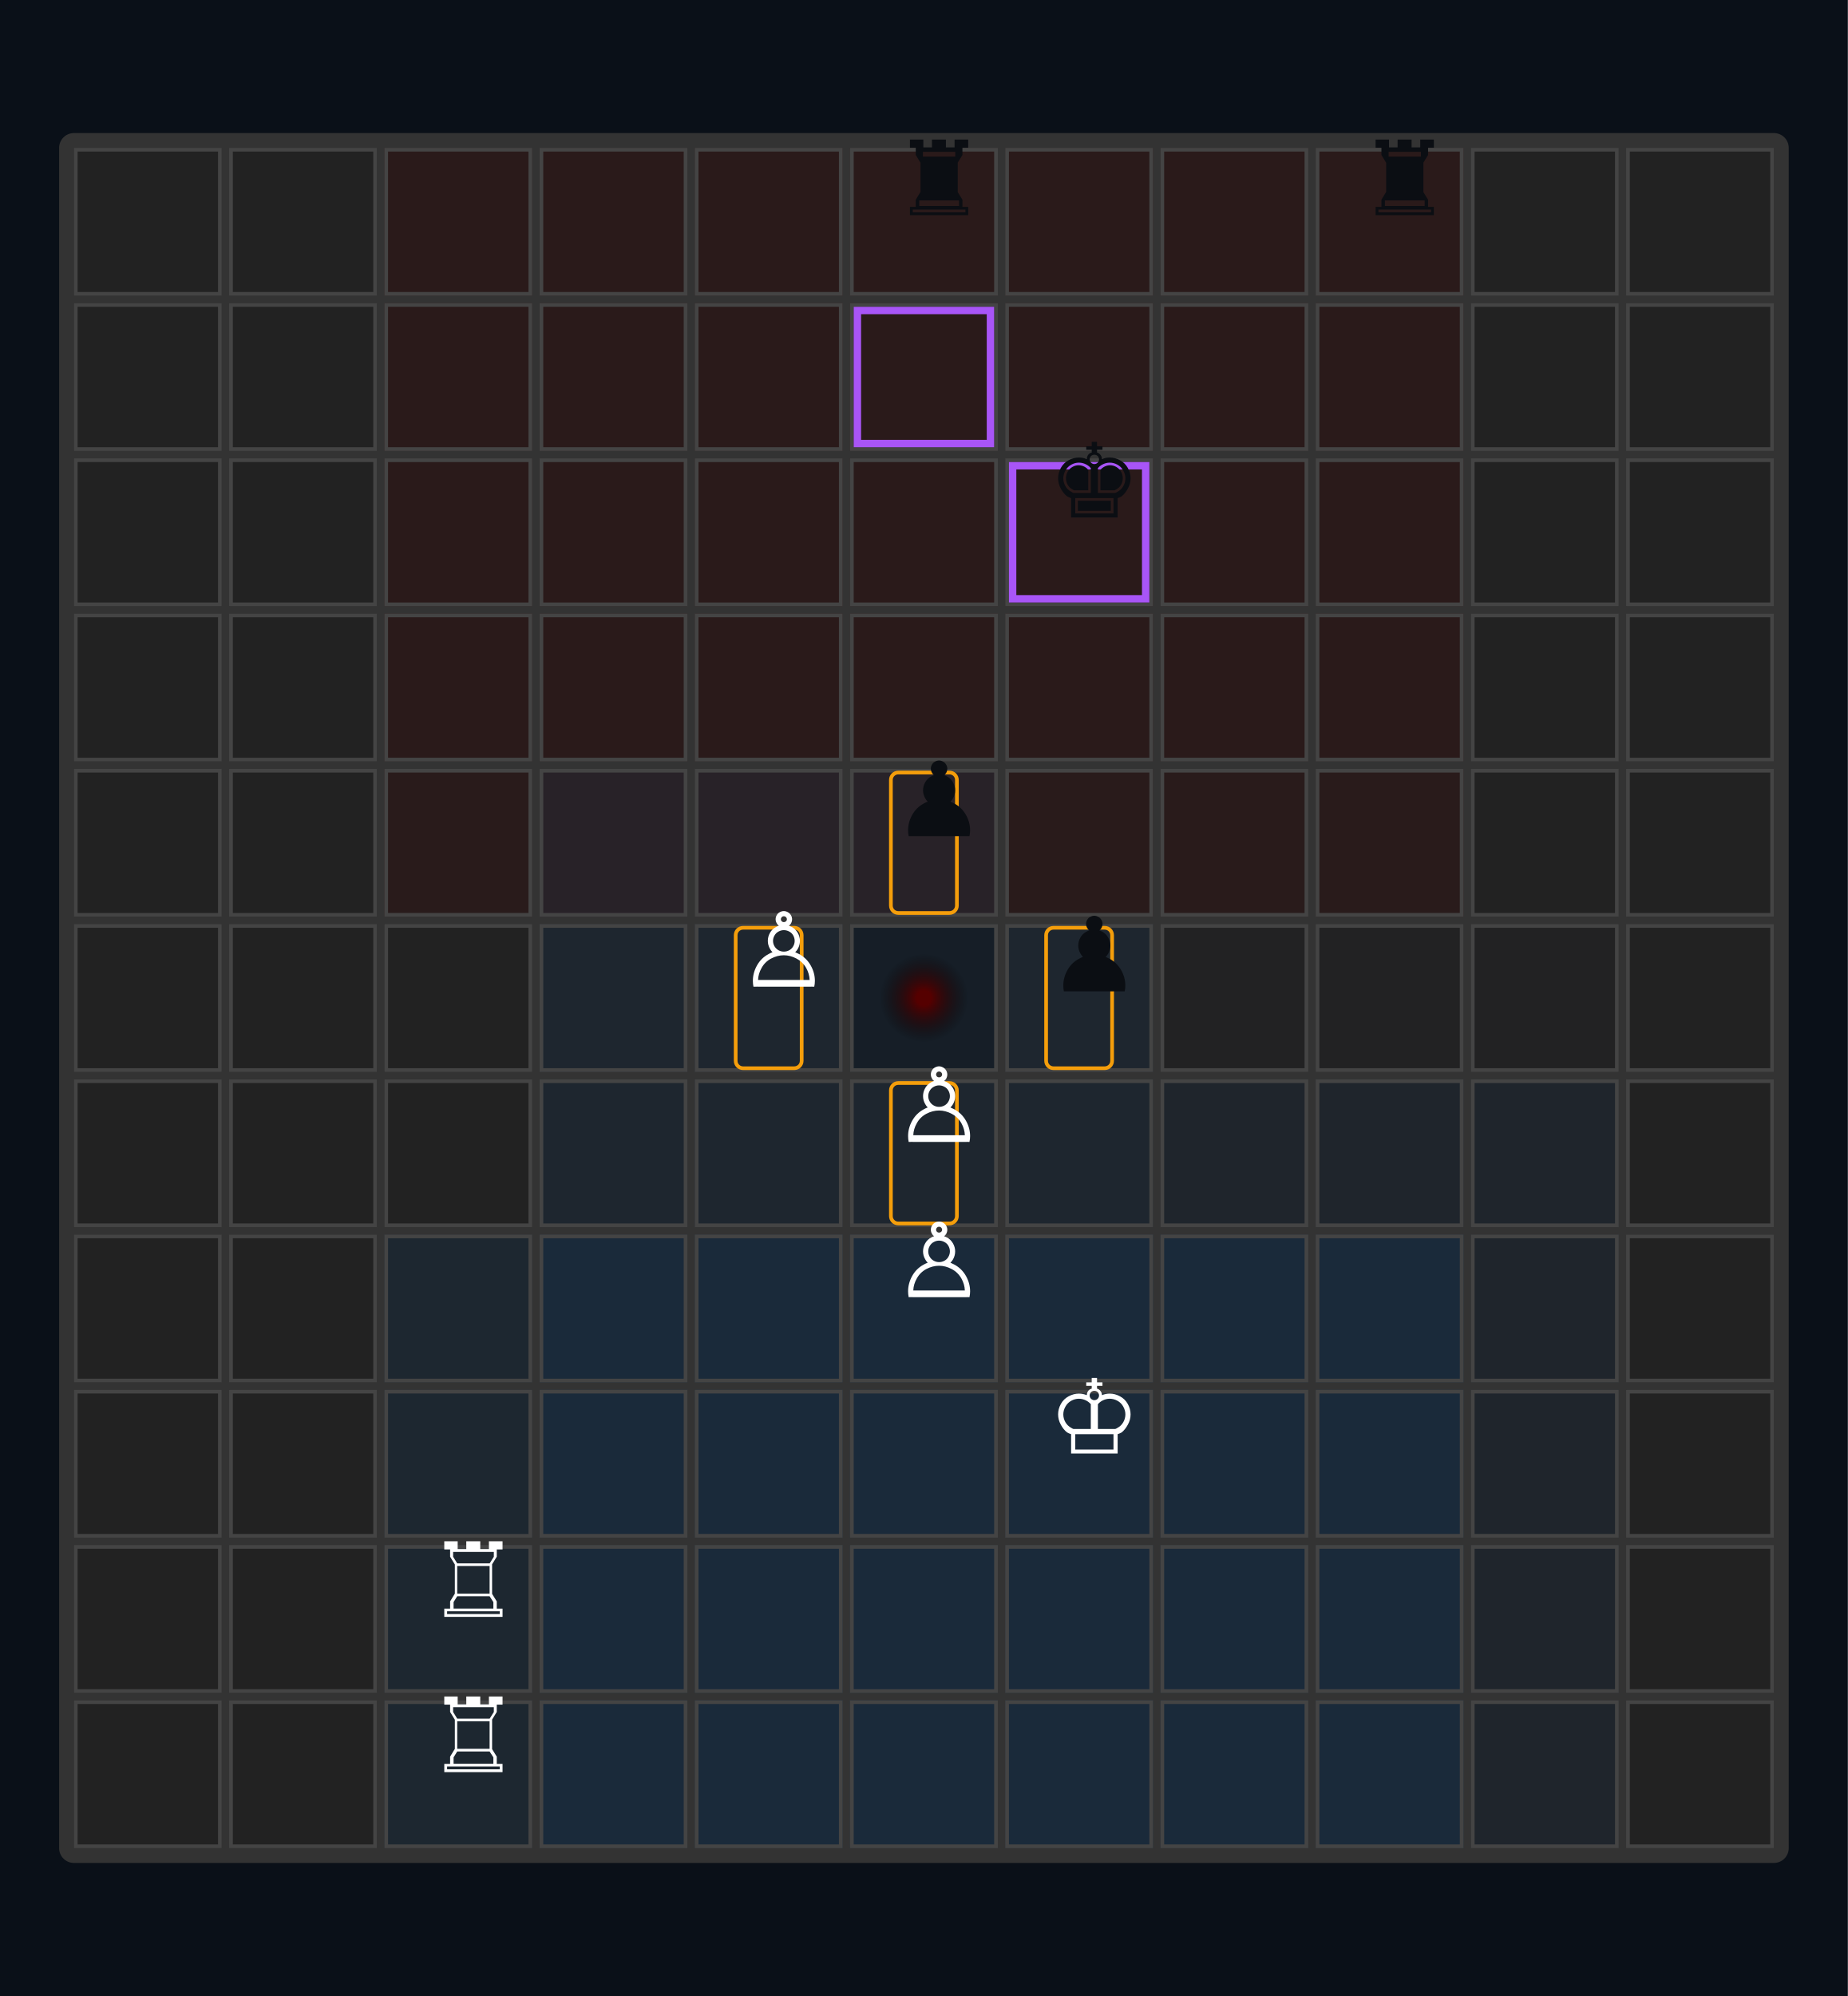
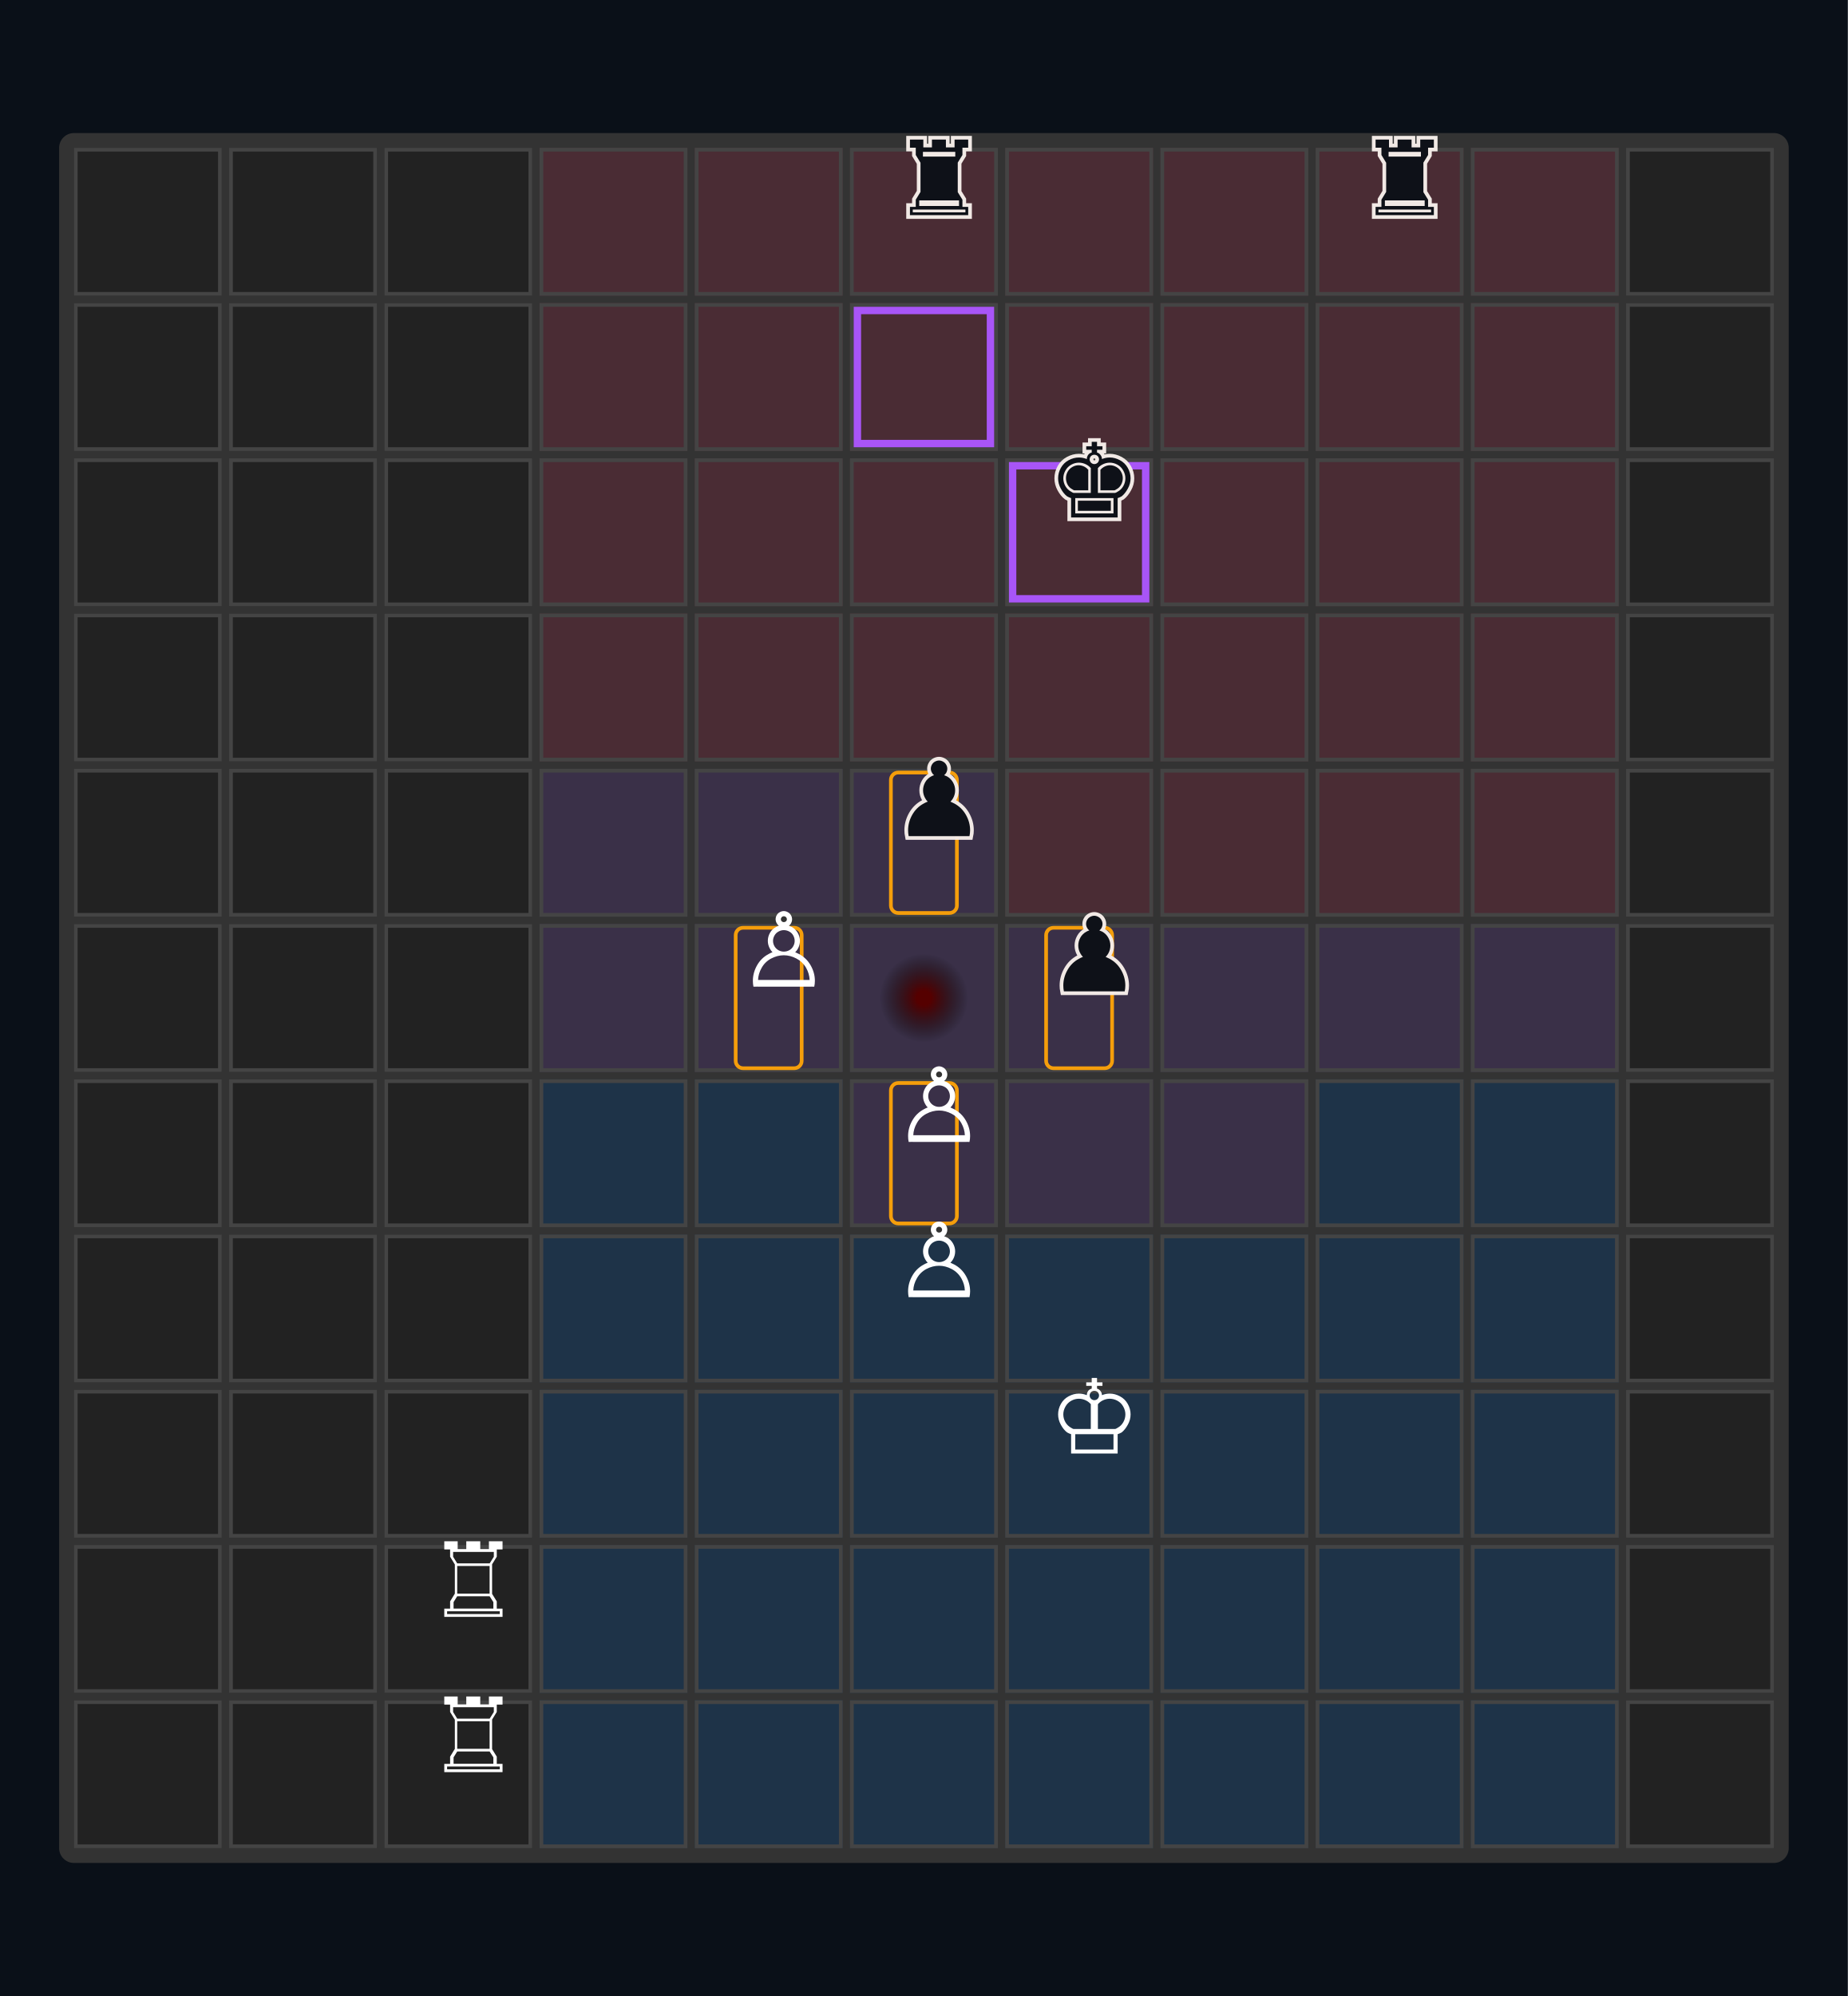
<svg xmlns="http://www.w3.org/2000/svg" width="500" height="540" viewBox="0 0 500 540">
  <defs>
-     <radialGradient id="rg-cqscvais" gradientUnits="objectBoundingBox" cx="0.5" cy="0.5" r="0.5">
+     <radialGradient id="rg-uyxnkx1j" gradientUnits="objectBoundingBox" cx="0.5" cy="0.5" r="0.5">
      <stop offset="10%" stop-color="rgb(85, 0, 0)" />
      <stop offset="60%" stop-color="rgba(0, 0, 0, 0)" />
    </radialGradient>
  </defs>
  <rect x="0" y="0" width="500" height="540" fill="rgb(10, 16, 24)" />
  <rect x="16" y="36" width="468" height="468" rx="4" ry="4" fill="rgb(51, 51, 51)" />
  <rect x="20" y="40" width="40" height="40" fill="rgb(34, 34, 34)" />
  <rect x="20.5" y="40.5" width="39" height="39" fill="none" stroke="rgb(68, 68, 68)" stroke-width="1" />
  <rect x="62" y="40" width="40" height="40" fill="rgb(34, 34, 34)" />
  <rect x="62.5" y="40.5" width="39" height="39" fill="none" stroke="rgb(68, 68, 68)" stroke-width="1" />
-   <rect x="104" y="40" width="40" height="40" fill="rgb(42, 26, 26)" />
+   <rect x="104" y="40" width="40" height="40" fill="rgb(34, 34, 34)" />
  <rect x="104.5" y="40.5" width="39" height="39" fill="none" stroke="rgb(68, 68, 68)" stroke-width="1" />
-   <rect x="146" y="40" width="40" height="40" fill="rgb(42, 26, 26)" />
+   <rect x="146" y="40" width="40" height="40" fill="rgb(74, 44, 52)" />
  <rect x="146.5" y="40.5" width="39" height="39" fill="none" stroke="rgb(68, 68, 68)" stroke-width="1" />
-   <rect x="188" y="40" width="40" height="40" fill="rgb(42, 26, 26)" />
+   <rect x="188" y="40" width="40" height="40" fill="rgb(74, 44, 52)" />
  <rect x="188.5" y="40.5" width="39" height="39" fill="none" stroke="rgb(68, 68, 68)" stroke-width="1" />
-   <rect x="230" y="40" width="40" height="40" fill="rgb(42, 26, 26)" />
+   <rect x="230" y="40" width="40" height="40" fill="rgb(74, 44, 52)" />
  <rect x="230.5" y="40.5" width="39" height="39" fill="none" stroke="rgb(68, 68, 68)" stroke-width="1" />
-   <text x="241.56" y="58.18" fill="rgb(11, 14, 19)" font-size="28" font-family="'IBM Plex Sans'" font-weight="400" font-style="normal" xml:space="preserve">♜</text>
-   <rect x="272" y="40" width="40" height="40" fill="rgb(42, 26, 26)" />
+   <text x="241.56" y="58.18" fill="rgb(14, 17, 24)" font-size="28" font-family="'IBM Plex Sans'" font-weight="400" font-style="normal" xml:space="preserve" stroke="rgba(244, 236, 232, 0.98)" stroke-width="2" paint-order="stroke fill">♜</text>
+   <rect x="272" y="40" width="40" height="40" fill="rgb(74, 44, 52)" />
  <rect x="272.5" y="40.5" width="39" height="39" fill="none" stroke="rgb(68, 68, 68)" stroke-width="1" />
-   <rect x="314" y="40" width="40" height="40" fill="rgb(42, 26, 26)" />
+   <rect x="314" y="40" width="40" height="40" fill="rgb(74, 44, 52)" />
  <rect x="314.5" y="40.5" width="39" height="39" fill="none" stroke="rgb(68, 68, 68)" stroke-width="1" />
-   <rect x="356" y="40" width="40" height="40" fill="rgb(42, 26, 26)" />
+   <rect x="356" y="40" width="40" height="40" fill="rgb(74, 44, 52)" />
  <rect x="356.5" y="40.5" width="39" height="39" fill="none" stroke="rgb(68, 68, 68)" stroke-width="1" />
-   <text x="367.56" y="58.18" fill="rgb(11, 14, 19)" font-size="28" font-family="'IBM Plex Sans'" font-weight="400" font-style="normal" xml:space="preserve">♜</text>
-   <rect x="398" y="40" width="40" height="40" fill="rgb(34, 34, 34)" />
+   <text x="367.56" y="58.18" fill="rgb(14, 17, 24)" font-size="28" font-family="'IBM Plex Sans'" font-weight="400" font-style="normal" xml:space="preserve" stroke="rgba(244, 236, 232, 0.98)" stroke-width="2" paint-order="stroke fill">♜</text>
+   <rect x="398" y="40" width="40" height="40" fill="rgb(74, 44, 52)" />
  <rect x="398.5" y="40.5" width="39" height="39" fill="none" stroke="rgb(68, 68, 68)" stroke-width="1" />
  <rect x="440" y="40" width="40" height="40" fill="rgb(34, 34, 34)" />
  <rect x="440.5" y="40.5" width="39" height="39" fill="none" stroke="rgb(68, 68, 68)" stroke-width="1" />
  <rect x="20" y="82" width="40" height="40" fill="rgb(34, 34, 34)" />
  <rect x="20.5" y="82.5" width="39" height="39" fill="none" stroke="rgb(68, 68, 68)" stroke-width="1" />
  <rect x="62" y="82" width="40" height="40" fill="rgb(34, 34, 34)" />
  <rect x="62.5" y="82.5" width="39" height="39" fill="none" stroke="rgb(68, 68, 68)" stroke-width="1" />
-   <rect x="104" y="82" width="40" height="40" fill="rgb(42, 26, 26)" />
+   <rect x="104" y="82" width="40" height="40" fill="rgb(34, 34, 34)" />
  <rect x="104.5" y="82.5" width="39" height="39" fill="none" stroke="rgb(68, 68, 68)" stroke-width="1" />
-   <rect x="146" y="82" width="40" height="40" fill="rgb(42, 26, 26)" />
+   <rect x="146" y="82" width="40" height="40" fill="rgb(74, 44, 52)" />
  <rect x="146.5" y="82.5" width="39" height="39" fill="none" stroke="rgb(68, 68, 68)" stroke-width="1" />
-   <rect x="188" y="82" width="40" height="40" fill="rgb(42, 26, 26)" />
+   <rect x="188" y="82" width="40" height="40" fill="rgb(74, 44, 52)" />
  <rect x="188.5" y="82.5" width="39" height="39" fill="none" stroke="rgb(68, 68, 68)" stroke-width="1" />
-   <rect x="230" y="82" width="40" height="40" fill="rgb(42, 26, 26)" />
+   <rect x="230" y="82" width="40" height="40" fill="rgb(74, 44, 52)" />
  <rect x="230.5" y="82.5" width="39" height="39" fill="none" stroke="rgb(68, 68, 68)" stroke-width="1" />
  <rect x="232" y="84" width="36" height="36" fill="none" stroke="rgb(168, 85, 247)" stroke-width="2" />
-   <rect x="272" y="82" width="40" height="40" fill="rgb(42, 26, 26)" />
+   <rect x="272" y="82" width="40" height="40" fill="rgb(74, 44, 52)" />
  <rect x="272.5" y="82.5" width="39" height="39" fill="none" stroke="rgb(68, 68, 68)" stroke-width="1" />
-   <rect x="314" y="82" width="40" height="40" fill="rgb(42, 26, 26)" />
+   <rect x="314" y="82" width="40" height="40" fill="rgb(74, 44, 52)" />
  <rect x="314.5" y="82.5" width="39" height="39" fill="none" stroke="rgb(68, 68, 68)" stroke-width="1" />
-   <rect x="356" y="82" width="40" height="40" fill="rgb(42, 26, 26)" />
+   <rect x="356" y="82" width="40" height="40" fill="rgb(74, 44, 52)" />
  <rect x="356.5" y="82.5" width="39" height="39" fill="none" stroke="rgb(68, 68, 68)" stroke-width="1" />
-   <rect x="398" y="82" width="40" height="40" fill="rgb(34, 34, 34)" />
+   <rect x="398" y="82" width="40" height="40" fill="rgb(74, 44, 52)" />
  <rect x="398.5" y="82.5" width="39" height="39" fill="none" stroke="rgb(68, 68, 68)" stroke-width="1" />
  <rect x="440" y="82" width="40" height="40" fill="rgb(34, 34, 34)" />
  <rect x="440.5" y="82.5" width="39" height="39" fill="none" stroke="rgb(68, 68, 68)" stroke-width="1" />
  <rect x="20" y="124" width="40" height="40" fill="rgb(34, 34, 34)" />
  <rect x="20.5" y="124.5" width="39" height="39" fill="none" stroke="rgb(68, 68, 68)" stroke-width="1" />
  <rect x="62" y="124" width="40" height="40" fill="rgb(34, 34, 34)" />
  <rect x="62.5" y="124.5" width="39" height="39" fill="none" stroke="rgb(68, 68, 68)" stroke-width="1" />
-   <rect x="104" y="124" width="40" height="40" fill="rgb(42, 26, 26)" />
+   <rect x="104" y="124" width="40" height="40" fill="rgb(34, 34, 34)" />
  <rect x="104.5" y="124.5" width="39" height="39" fill="none" stroke="rgb(68, 68, 68)" stroke-width="1" />
-   <rect x="146" y="124" width="40" height="40" fill="rgb(42, 26, 26)" />
+   <rect x="146" y="124" width="40" height="40" fill="rgb(74, 44, 52)" />
  <rect x="146.5" y="124.5" width="39" height="39" fill="none" stroke="rgb(68, 68, 68)" stroke-width="1" />
-   <rect x="188" y="124" width="40" height="40" fill="rgb(42, 26, 26)" />
+   <rect x="188" y="124" width="40" height="40" fill="rgb(74, 44, 52)" />
  <rect x="188.5" y="124.5" width="39" height="39" fill="none" stroke="rgb(68, 68, 68)" stroke-width="1" />
-   <rect x="230" y="124" width="40" height="40" fill="rgb(42, 26, 26)" />
+   <rect x="230" y="124" width="40" height="40" fill="rgb(74, 44, 52)" />
  <rect x="230.5" y="124.5" width="39" height="39" fill="none" stroke="rgb(68, 68, 68)" stroke-width="1" />
-   <rect x="272" y="124" width="40" height="40" fill="rgb(42, 26, 26)" />
+   <rect x="272" y="124" width="40" height="40" fill="rgb(74, 44, 52)" />
  <rect x="272.5" y="124.5" width="39" height="39" fill="none" stroke="rgb(68, 68, 68)" stroke-width="1" />
  <rect x="274" y="126" width="36" height="36" fill="none" stroke="rgb(168, 85, 247)" stroke-width="2" />
-   <text x="283.56" y="139.99" fill="rgb(11, 14, 19)" font-size="28" font-family="'IBM Plex Sans'" font-weight="400" font-style="normal" xml:space="preserve">♚</text>
-   <rect x="314" y="124" width="40" height="40" fill="rgb(42, 26, 26)" />
+   <text x="283.56" y="139.99" fill="rgb(14, 17, 24)" font-size="28" font-family="'IBM Plex Sans'" font-weight="400" font-style="normal" xml:space="preserve" stroke="rgba(244, 236, 232, 0.98)" stroke-width="2" paint-order="stroke fill">♚</text>
+   <rect x="314" y="124" width="40" height="40" fill="rgb(74, 44, 52)" />
  <rect x="314.5" y="124.5" width="39" height="39" fill="none" stroke="rgb(68, 68, 68)" stroke-width="1" />
-   <rect x="356" y="124" width="40" height="40" fill="rgb(42, 26, 26)" />
+   <rect x="356" y="124" width="40" height="40" fill="rgb(74, 44, 52)" />
  <rect x="356.5" y="124.5" width="39" height="39" fill="none" stroke="rgb(68, 68, 68)" stroke-width="1" />
-   <rect x="398" y="124" width="40" height="40" fill="rgb(34, 34, 34)" />
+   <rect x="398" y="124" width="40" height="40" fill="rgb(74, 44, 52)" />
  <rect x="398.5" y="124.5" width="39" height="39" fill="none" stroke="rgb(68, 68, 68)" stroke-width="1" />
  <rect x="440" y="124" width="40" height="40" fill="rgb(34, 34, 34)" />
  <rect x="440.5" y="124.5" width="39" height="39" fill="none" stroke="rgb(68, 68, 68)" stroke-width="1" />
  <rect x="20" y="166" width="40" height="40" fill="rgb(34, 34, 34)" />
  <rect x="20.5" y="166.5" width="39" height="39" fill="none" stroke="rgb(68, 68, 68)" stroke-width="1" />
  <rect x="62" y="166" width="40" height="40" fill="rgb(34, 34, 34)" />
  <rect x="62.5" y="166.5" width="39" height="39" fill="none" stroke="rgb(68, 68, 68)" stroke-width="1" />
-   <rect x="104" y="166" width="40" height="40" fill="rgb(42, 26, 26)" />
+   <rect x="104" y="166" width="40" height="40" fill="rgb(34, 34, 34)" />
  <rect x="104.5" y="166.5" width="39" height="39" fill="none" stroke="rgb(68, 68, 68)" stroke-width="1" />
-   <rect x="146" y="166" width="40" height="40" fill="rgb(42, 26, 26)" />
+   <rect x="146" y="166" width="40" height="40" fill="rgb(74, 44, 52)" />
  <rect x="146.5" y="166.5" width="39" height="39" fill="none" stroke="rgb(68, 68, 68)" stroke-width="1" />
-   <rect x="188" y="166" width="40" height="40" fill="rgb(42, 26, 26)" />
+   <rect x="188" y="166" width="40" height="40" fill="rgb(74, 44, 52)" />
  <rect x="188.5" y="166.5" width="39" height="39" fill="none" stroke="rgb(68, 68, 68)" stroke-width="1" />
-   <rect x="230" y="166" width="40" height="40" fill="rgb(42, 26, 26)" />
+   <rect x="230" y="166" width="40" height="40" fill="rgb(74, 44, 52)" />
  <rect x="230.5" y="166.5" width="39" height="39" fill="none" stroke="rgb(68, 68, 68)" stroke-width="1" />
-   <rect x="272" y="166" width="40" height="40" fill="rgb(42, 26, 26)" />
+   <rect x="272" y="166" width="40" height="40" fill="rgb(74, 44, 52)" />
  <rect x="272.5" y="166.5" width="39" height="39" fill="none" stroke="rgb(68, 68, 68)" stroke-width="1" />
-   <rect x="314" y="166" width="40" height="40" fill="rgb(42, 26, 26)" />
+   <rect x="314" y="166" width="40" height="40" fill="rgb(74, 44, 52)" />
  <rect x="314.5" y="166.5" width="39" height="39" fill="none" stroke="rgb(68, 68, 68)" stroke-width="1" />
-   <rect x="356" y="166" width="40" height="40" fill="rgb(42, 26, 26)" />
+   <rect x="356" y="166" width="40" height="40" fill="rgb(74, 44, 52)" />
  <rect x="356.5" y="166.5" width="39" height="39" fill="none" stroke="rgb(68, 68, 68)" stroke-width="1" />
-   <rect x="398" y="166" width="40" height="40" fill="rgb(34, 34, 34)" />
+   <rect x="398" y="166" width="40" height="40" fill="rgb(74, 44, 52)" />
  <rect x="398.5" y="166.5" width="39" height="39" fill="none" stroke="rgb(68, 68, 68)" stroke-width="1" />
  <rect x="440" y="166" width="40" height="40" fill="rgb(34, 34, 34)" />
  <rect x="440.5" y="166.5" width="39" height="39" fill="none" stroke="rgb(68, 68, 68)" stroke-width="1" />
  <rect x="20" y="208" width="40" height="40" fill="rgb(34, 34, 34)" />
  <rect x="20.5" y="208.5" width="39" height="39" fill="none" stroke="rgb(68, 68, 68)" stroke-width="1" />
  <rect x="62" y="208" width="40" height="40" fill="rgb(34, 34, 34)" />
  <rect x="62.5" y="208.5" width="39" height="39" fill="none" stroke="rgb(68, 68, 68)" stroke-width="1" />
-   <rect x="104" y="208" width="40" height="40" fill="rgb(41, 27, 27)" />
+   <rect x="104" y="208" width="40" height="40" fill="rgb(34, 34, 34)" />
  <rect x="104.5" y="208.5" width="39" height="39" fill="none" stroke="rgb(68, 68, 68)" stroke-width="1" />
-   <rect x="146" y="208" width="40" height="40" fill="rgb(40, 34, 40)" />
+   <rect x="146" y="208" width="40" height="40" fill="rgb(58, 48, 72)" />
  <rect x="146.5" y="208.5" width="39" height="39" fill="none" stroke="rgb(68, 68, 68)" stroke-width="1" />
-   <rect x="188" y="208" width="40" height="40" fill="rgb(40, 34, 40)" />
+   <rect x="188" y="208" width="40" height="40" fill="rgb(58, 48, 72)" />
  <rect x="188.5" y="208.5" width="39" height="39" fill="none" stroke="rgb(68, 68, 68)" stroke-width="1" />
-   <rect x="230" y="208" width="40" height="40" fill="rgb(40, 34, 40)" />
+   <rect x="230" y="208" width="40" height="40" fill="rgb(58, 48, 72)" />
  <rect x="230.5" y="208.5" width="39" height="39" fill="none" stroke="rgb(68, 68, 68)" stroke-width="1" />
  <rect x="241.062" y="209" width="17.859" height="38" rx="2" ry="2" fill="none" stroke="rgb(245, 158, 11)" stroke-width="1" />
-   <text x="241.56" y="226.19" fill="rgb(11, 14, 19)" font-size="28" font-family="'IBM Plex Sans'" font-weight="400" font-style="normal" xml:space="preserve">♟</text>
-   <rect x="272" y="208" width="40" height="40" fill="rgb(41, 27, 27)" />
+   <text x="241.56" y="226.19" fill="rgb(14, 17, 24)" font-size="28" font-family="'IBM Plex Sans'" font-weight="400" font-style="normal" xml:space="preserve" stroke="rgba(244, 236, 232, 0.98)" stroke-width="2" paint-order="stroke fill">♟</text>
+   <rect x="272" y="208" width="40" height="40" fill="rgb(74, 44, 52)" />
  <rect x="272.5" y="208.5" width="39" height="39" fill="none" stroke="rgb(68, 68, 68)" stroke-width="1" />
-   <rect x="314" y="208" width="40" height="40" fill="rgb(41, 27, 27)" />
+   <rect x="314" y="208" width="40" height="40" fill="rgb(74, 44, 52)" />
  <rect x="314.5" y="208.5" width="39" height="39" fill="none" stroke="rgb(68, 68, 68)" stroke-width="1" />
-   <rect x="356" y="208" width="40" height="40" fill="rgb(41, 27, 27)" />
+   <rect x="356" y="208" width="40" height="40" fill="rgb(74, 44, 52)" />
  <rect x="356.5" y="208.5" width="39" height="39" fill="none" stroke="rgb(68, 68, 68)" stroke-width="1" />
-   <rect x="398" y="208" width="40" height="40" fill="rgb(34, 34, 34)" />
+   <rect x="398" y="208" width="40" height="40" fill="rgb(74, 44, 52)" />
  <rect x="398.5" y="208.5" width="39" height="39" fill="none" stroke="rgb(68, 68, 68)" stroke-width="1" />
  <rect x="440" y="208" width="40" height="40" fill="rgb(34, 34, 34)" />
  <rect x="440.5" y="208.5" width="39" height="39" fill="none" stroke="rgb(68, 68, 68)" stroke-width="1" />
  <rect x="20" y="250" width="40" height="40" fill="rgb(34, 34, 34)" />
  <rect x="20.5" y="250.5" width="39" height="39" fill="none" stroke="rgb(68, 68, 68)" stroke-width="1" />
  <rect x="62" y="250" width="40" height="40" fill="rgb(34, 34, 34)" />
  <rect x="62.5" y="250.5" width="39" height="39" fill="none" stroke="rgb(68, 68, 68)" stroke-width="1" />
  <rect x="104" y="250" width="40" height="40" fill="rgb(34, 34, 34)" />
  <rect x="104.5" y="250.5" width="39" height="39" fill="none" stroke="rgb(68, 68, 68)" stroke-width="1" />
-   <rect x="146" y="250" width="40" height="40" fill="rgb(30, 38, 47)" />
+   <rect x="146" y="250" width="40" height="40" fill="rgb(58, 48, 72)" />
  <rect x="146.5" y="250.5" width="39" height="39" fill="none" stroke="rgb(68, 68, 68)" stroke-width="1" />
-   <rect x="188" y="250" width="40" height="40" fill="rgb(30, 38, 47)" />
+   <rect x="188" y="250" width="40" height="40" fill="rgb(58, 48, 72)" />
  <rect x="188.5" y="250.5" width="39" height="39" fill="none" stroke="rgb(68, 68, 68)" stroke-width="1" />
  <rect x="199.062" y="251" width="17.859" height="38" rx="2" ry="2" fill="none" stroke="rgb(245, 158, 11)" stroke-width="1" />
  <text x="199.56" y="266.92" fill="rgb(255, 255, 255)" font-size="28" font-family="'IBM Plex Sans'" font-weight="400" font-style="normal" xml:space="preserve">♙</text>
-   <rect x="230" y="250" width="40" height="40" fill="rgb(22, 30, 39)" />
-   <rect x="230" y="250" width="40" height="40" fill="url(#rg-cqscvais)" />
+   <rect x="230" y="250" width="40" height="40" fill="rgb(58, 48, 72)" />
+   <rect x="230" y="250" width="40" height="40" fill="url(#rg-uyxnkx1j)" />
  <rect x="230.5" y="250.5" width="39" height="39" fill="none" stroke="rgb(68, 68, 68)" stroke-width="1" />
-   <rect x="272" y="250" width="40" height="40" fill="rgb(30, 38, 47)" />
+   <rect x="272" y="250" width="40" height="40" fill="rgb(58, 48, 72)" />
  <rect x="272.5" y="250.5" width="39" height="39" fill="none" stroke="rgb(68, 68, 68)" stroke-width="1" />
  <rect x="283.062" y="251" width="17.859" height="38" rx="2" ry="2" fill="none" stroke="rgb(245, 158, 11)" stroke-width="1" />
-   <text x="283.56" y="268.19" fill="rgb(11, 14, 19)" font-size="28" font-family="'IBM Plex Sans'" font-weight="400" font-style="normal" xml:space="preserve">♟</text>
-   <rect x="314" y="250" width="40" height="40" fill="rgb(34, 34, 35)" />
+   <text x="283.56" y="268.19" fill="rgb(14, 17, 24)" font-size="28" font-family="'IBM Plex Sans'" font-weight="400" font-style="normal" xml:space="preserve" stroke="rgba(244, 236, 232, 0.98)" stroke-width="2" paint-order="stroke fill">♟</text>
+   <rect x="314" y="250" width="40" height="40" fill="rgb(58, 48, 72)" />
  <rect x="314.5" y="250.5" width="39" height="39" fill="none" stroke="rgb(68, 68, 68)" stroke-width="1" />
-   <rect x="356" y="250" width="40" height="40" fill="rgb(34, 34, 35)" />
+   <rect x="356" y="250" width="40" height="40" fill="rgb(58, 48, 72)" />
  <rect x="356.5" y="250.5" width="39" height="39" fill="none" stroke="rgb(68, 68, 68)" stroke-width="1" />
-   <rect x="398" y="250" width="40" height="40" fill="rgb(34, 34, 35)" />
+   <rect x="398" y="250" width="40" height="40" fill="rgb(58, 48, 72)" />
  <rect x="398.5" y="250.5" width="39" height="39" fill="none" stroke="rgb(68, 68, 68)" stroke-width="1" />
  <rect x="440" y="250" width="40" height="40" fill="rgb(34, 34, 34)" />
  <rect x="440.5" y="250.5" width="39" height="39" fill="none" stroke="rgb(68, 68, 68)" stroke-width="1" />
  <rect x="20" y="292" width="40" height="40" fill="rgb(34, 34, 34)" />
  <rect x="20.5" y="292.5" width="39" height="39" fill="none" stroke="rgb(68, 68, 68)" stroke-width="1" />
  <rect x="62" y="292" width="40" height="40" fill="rgb(34, 34, 34)" />
  <rect x="62.5" y="292.5" width="39" height="39" fill="none" stroke="rgb(68, 68, 68)" stroke-width="1" />
  <rect x="104" y="292" width="40" height="40" fill="rgb(34, 34, 34)" />
  <rect x="104.5" y="292.5" width="39" height="39" fill="none" stroke="rgb(68, 68, 68)" stroke-width="1" />
-   <rect x="146" y="292" width="40" height="40" fill="rgb(30, 38, 47)" />
+   <rect x="146" y="292" width="40" height="40" fill="rgb(30, 51, 72)" />
  <rect x="146.5" y="292.5" width="39" height="39" fill="none" stroke="rgb(68, 68, 68)" stroke-width="1" />
-   <rect x="188" y="292" width="40" height="40" fill="rgb(30, 38, 47)" />
+   <rect x="188" y="292" width="40" height="40" fill="rgb(30, 51, 72)" />
  <rect x="188.5" y="292.5" width="39" height="39" fill="none" stroke="rgb(68, 68, 68)" stroke-width="1" />
-   <rect x="230" y="292" width="40" height="40" fill="rgb(30, 38, 47)" />
+   <rect x="230" y="292" width="40" height="40" fill="rgb(58, 48, 72)" />
  <rect x="230.5" y="292.5" width="39" height="39" fill="none" stroke="rgb(68, 68, 68)" stroke-width="1" />
  <rect x="241.062" y="293" width="17.859" height="38" rx="2" ry="2" fill="none" stroke="rgb(245, 158, 11)" stroke-width="1" />
  <text x="241.56" y="308.92" fill="rgb(255, 255, 255)" font-size="28" font-family="'IBM Plex Sans'" font-weight="400" font-style="normal" xml:space="preserve">♙</text>
-   <rect x="272" y="292" width="40" height="40" fill="rgb(30, 38, 47)" />
+   <rect x="272" y="292" width="40" height="40" fill="rgb(58, 48, 72)" />
  <rect x="272.5" y="292.5" width="39" height="39" fill="none" stroke="rgb(68, 68, 68)" stroke-width="1" />
-   <rect x="314" y="292" width="40" height="40" fill="rgb(31, 37, 44)" />
+   <rect x="314" y="292" width="40" height="40" fill="rgb(58, 48, 72)" />
  <rect x="314.5" y="292.5" width="39" height="39" fill="none" stroke="rgb(68, 68, 68)" stroke-width="1" />
-   <rect x="356" y="292" width="40" height="40" fill="rgb(31, 37, 44)" />
+   <rect x="356" y="292" width="40" height="40" fill="rgb(30, 51, 72)" />
  <rect x="356.5" y="292.5" width="39" height="39" fill="none" stroke="rgb(68, 68, 68)" stroke-width="1" />
-   <rect x="398" y="292" width="40" height="40" fill="rgb(31, 37, 44)" />
+   <rect x="398" y="292" width="40" height="40" fill="rgb(30, 51, 72)" />
  <rect x="398.5" y="292.5" width="39" height="39" fill="none" stroke="rgb(68, 68, 68)" stroke-width="1" />
  <rect x="440" y="292" width="40" height="40" fill="rgb(34, 34, 34)" />
  <rect x="440.5" y="292.5" width="39" height="39" fill="none" stroke="rgb(68, 68, 68)" stroke-width="1" />
  <rect x="20" y="334" width="40" height="40" fill="rgb(34, 34, 34)" />
  <rect x="20.5" y="334.5" width="39" height="39" fill="none" stroke="rgb(68, 68, 68)" stroke-width="1" />
  <rect x="62" y="334" width="40" height="40" fill="rgb(34, 34, 34)" />
  <rect x="62.5" y="334.5" width="39" height="39" fill="none" stroke="rgb(68, 68, 68)" stroke-width="1" />
-   <rect x="104" y="334" width="40" height="40" fill="rgb(29, 39, 48)" />
+   <rect x="104" y="334" width="40" height="40" fill="rgb(34, 34, 34)" />
  <rect x="104.5" y="334.5" width="39" height="39" fill="none" stroke="rgb(68, 68, 68)" stroke-width="1" />
-   <rect x="146" y="334" width="40" height="40" fill="rgb(26, 42, 58)" />
+   <rect x="146" y="334" width="40" height="40" fill="rgb(30, 51, 72)" />
  <rect x="146.5" y="334.5" width="39" height="39" fill="none" stroke="rgb(68, 68, 68)" stroke-width="1" />
-   <rect x="188" y="334" width="40" height="40" fill="rgb(26, 42, 58)" />
+   <rect x="188" y="334" width="40" height="40" fill="rgb(30, 51, 72)" />
  <rect x="188.5" y="334.5" width="39" height="39" fill="none" stroke="rgb(68, 68, 68)" stroke-width="1" />
-   <rect x="230" y="334" width="40" height="40" fill="rgb(26, 42, 58)" />
+   <rect x="230" y="334" width="40" height="40" fill="rgb(30, 51, 72)" />
  <rect x="230.5" y="334.5" width="39" height="39" fill="none" stroke="rgb(68, 68, 68)" stroke-width="1" />
  <text x="241.56" y="350.92" fill="rgb(255, 255, 255)" font-size="28" font-family="'IBM Plex Sans'" font-weight="400" font-style="normal" xml:space="preserve">♙</text>
-   <rect x="272" y="334" width="40" height="40" fill="rgb(26, 42, 58)" />
+   <rect x="272" y="334" width="40" height="40" fill="rgb(30, 51, 72)" />
  <rect x="272.5" y="334.5" width="39" height="39" fill="none" stroke="rgb(68, 68, 68)" stroke-width="1" />
-   <rect x="314" y="334" width="40" height="40" fill="rgb(26, 42, 58)" />
+   <rect x="314" y="334" width="40" height="40" fill="rgb(30, 51, 72)" />
  <rect x="314.5" y="334.5" width="39" height="39" fill="none" stroke="rgb(68, 68, 68)" stroke-width="1" />
-   <rect x="356" y="334" width="40" height="40" fill="rgb(26, 42, 58)" />
+   <rect x="356" y="334" width="40" height="40" fill="rgb(30, 51, 72)" />
  <rect x="356.5" y="334.5" width="39" height="39" fill="none" stroke="rgb(68, 68, 68)" stroke-width="1" />
-   <rect x="398" y="334" width="40" height="40" fill="rgb(31, 37, 44)" />
+   <rect x="398" y="334" width="40" height="40" fill="rgb(30, 51, 72)" />
  <rect x="398.5" y="334.5" width="39" height="39" fill="none" stroke="rgb(68, 68, 68)" stroke-width="1" />
  <rect x="440" y="334" width="40" height="40" fill="rgb(34, 34, 34)" />
  <rect x="440.5" y="334.5" width="39" height="39" fill="none" stroke="rgb(68, 68, 68)" stroke-width="1" />
  <rect x="20" y="376" width="40" height="40" fill="rgb(34, 34, 34)" />
  <rect x="20.5" y="376.5" width="39" height="39" fill="none" stroke="rgb(68, 68, 68)" stroke-width="1" />
  <rect x="62" y="376" width="40" height="40" fill="rgb(34, 34, 34)" />
  <rect x="62.5" y="376.5" width="39" height="39" fill="none" stroke="rgb(68, 68, 68)" stroke-width="1" />
-   <rect x="104" y="376" width="40" height="40" fill="rgb(29, 39, 48)" />
+   <rect x="104" y="376" width="40" height="40" fill="rgb(34, 34, 34)" />
  <rect x="104.5" y="376.5" width="39" height="39" fill="none" stroke="rgb(68, 68, 68)" stroke-width="1" />
-   <rect x="146" y="376" width="40" height="40" fill="rgb(26, 42, 58)" />
+   <rect x="146" y="376" width="40" height="40" fill="rgb(30, 51, 72)" />
  <rect x="146.5" y="376.5" width="39" height="39" fill="none" stroke="rgb(68, 68, 68)" stroke-width="1" />
-   <rect x="188" y="376" width="40" height="40" fill="rgb(26, 42, 58)" />
+   <rect x="188" y="376" width="40" height="40" fill="rgb(30, 51, 72)" />
  <rect x="188.5" y="376.5" width="39" height="39" fill="none" stroke="rgb(68, 68, 68)" stroke-width="1" />
-   <rect x="230" y="376" width="40" height="40" fill="rgb(26, 42, 58)" />
+   <rect x="230" y="376" width="40" height="40" fill="rgb(30, 51, 72)" />
  <rect x="230.5" y="376.5" width="39" height="39" fill="none" stroke="rgb(68, 68, 68)" stroke-width="1" />
-   <rect x="272" y="376" width="40" height="40" fill="rgb(26, 42, 58)" />
+   <rect x="272" y="376" width="40" height="40" fill="rgb(30, 51, 72)" />
  <rect x="272.5" y="376.5" width="39" height="39" fill="none" stroke="rgb(68, 68, 68)" stroke-width="1" />
  <text x="283.56" y="393.24" fill="rgb(255, 255, 255)" font-size="28" font-family="'IBM Plex Sans'" font-weight="400" font-style="normal" xml:space="preserve">♔</text>
-   <rect x="314" y="376" width="40" height="40" fill="rgb(26, 42, 58)" />
+   <rect x="314" y="376" width="40" height="40" fill="rgb(30, 51, 72)" />
  <rect x="314.5" y="376.5" width="39" height="39" fill="none" stroke="rgb(68, 68, 68)" stroke-width="1" />
-   <rect x="356" y="376" width="40" height="40" fill="rgb(26, 42, 58)" />
+   <rect x="356" y="376" width="40" height="40" fill="rgb(30, 51, 72)" />
  <rect x="356.5" y="376.5" width="39" height="39" fill="none" stroke="rgb(68, 68, 68)" stroke-width="1" />
-   <rect x="398" y="376" width="40" height="40" fill="rgb(31, 37, 44)" />
+   <rect x="398" y="376" width="40" height="40" fill="rgb(30, 51, 72)" />
  <rect x="398.5" y="376.5" width="39" height="39" fill="none" stroke="rgb(68, 68, 68)" stroke-width="1" />
  <rect x="440" y="376" width="40" height="40" fill="rgb(34, 34, 34)" />
  <rect x="440.5" y="376.5" width="39" height="39" fill="none" stroke="rgb(68, 68, 68)" stroke-width="1" />
  <rect x="20" y="418" width="40" height="40" fill="rgb(34, 34, 34)" />
  <rect x="20.5" y="418.5" width="39" height="39" fill="none" stroke="rgb(68, 68, 68)" stroke-width="1" />
  <rect x="62" y="418" width="40" height="40" fill="rgb(34, 34, 34)" />
  <rect x="62.5" y="418.5" width="39" height="39" fill="none" stroke="rgb(68, 68, 68)" stroke-width="1" />
-   <rect x="104" y="418" width="40" height="40" fill="rgb(29, 39, 48)" />
+   <rect x="104" y="418" width="40" height="40" fill="rgb(34, 34, 34)" />
  <rect x="104.5" y="418.5" width="39" height="39" fill="none" stroke="rgb(68, 68, 68)" stroke-width="1" />
  <text x="115.56" y="437.4" fill="rgb(255, 255, 255)" font-size="28" font-family="'IBM Plex Sans'" font-weight="400" font-style="normal" xml:space="preserve">♖</text>
-   <rect x="146" y="418" width="40" height="40" fill="rgb(26, 42, 58)" />
+   <rect x="146" y="418" width="40" height="40" fill="rgb(30, 51, 72)" />
  <rect x="146.5" y="418.5" width="39" height="39" fill="none" stroke="rgb(68, 68, 68)" stroke-width="1" />
-   <rect x="188" y="418" width="40" height="40" fill="rgb(26, 42, 58)" />
+   <rect x="188" y="418" width="40" height="40" fill="rgb(30, 51, 72)" />
  <rect x="188.5" y="418.5" width="39" height="39" fill="none" stroke="rgb(68, 68, 68)" stroke-width="1" />
-   <rect x="230" y="418" width="40" height="40" fill="rgb(26, 42, 58)" />
+   <rect x="230" y="418" width="40" height="40" fill="rgb(30, 51, 72)" />
  <rect x="230.5" y="418.5" width="39" height="39" fill="none" stroke="rgb(68, 68, 68)" stroke-width="1" />
-   <rect x="272" y="418" width="40" height="40" fill="rgb(26, 42, 58)" />
+   <rect x="272" y="418" width="40" height="40" fill="rgb(30, 51, 72)" />
  <rect x="272.5" y="418.5" width="39" height="39" fill="none" stroke="rgb(68, 68, 68)" stroke-width="1" />
-   <rect x="314" y="418" width="40" height="40" fill="rgb(26, 42, 58)" />
+   <rect x="314" y="418" width="40" height="40" fill="rgb(30, 51, 72)" />
  <rect x="314.5" y="418.5" width="39" height="39" fill="none" stroke="rgb(68, 68, 68)" stroke-width="1" />
-   <rect x="356" y="418" width="40" height="40" fill="rgb(26, 42, 58)" />
+   <rect x="356" y="418" width="40" height="40" fill="rgb(30, 51, 72)" />
  <rect x="356.5" y="418.5" width="39" height="39" fill="none" stroke="rgb(68, 68, 68)" stroke-width="1" />
-   <rect x="398" y="418" width="40" height="40" fill="rgb(31, 37, 44)" />
+   <rect x="398" y="418" width="40" height="40" fill="rgb(30, 51, 72)" />
  <rect x="398.5" y="418.5" width="39" height="39" fill="none" stroke="rgb(68, 68, 68)" stroke-width="1" />
  <rect x="440" y="418" width="40" height="40" fill="rgb(34, 34, 34)" />
  <rect x="440.5" y="418.5" width="39" height="39" fill="none" stroke="rgb(68, 68, 68)" stroke-width="1" />
  <rect x="20" y="460" width="40" height="40" fill="rgb(34, 34, 34)" />
  <rect x="20.5" y="460.5" width="39" height="39" fill="none" stroke="rgb(68, 68, 68)" stroke-width="1" />
  <rect x="62" y="460" width="40" height="40" fill="rgb(34, 34, 34)" />
  <rect x="62.5" y="460.5" width="39" height="39" fill="none" stroke="rgb(68, 68, 68)" stroke-width="1" />
-   <rect x="104" y="460" width="40" height="40" fill="rgb(29, 39, 48)" />
+   <rect x="104" y="460" width="40" height="40" fill="rgb(34, 34, 34)" />
  <rect x="104.5" y="460.5" width="39" height="39" fill="none" stroke="rgb(68, 68, 68)" stroke-width="1" />
  <text x="115.56" y="479.4" fill="rgb(255, 255, 255)" font-size="28" font-family="'IBM Plex Sans'" font-weight="400" font-style="normal" xml:space="preserve">♖</text>
-   <rect x="146" y="460" width="40" height="40" fill="rgb(26, 42, 58)" />
+   <rect x="146" y="460" width="40" height="40" fill="rgb(30, 51, 72)" />
  <rect x="146.5" y="460.5" width="39" height="39" fill="none" stroke="rgb(68, 68, 68)" stroke-width="1" />
-   <rect x="188" y="460" width="40" height="40" fill="rgb(26, 42, 58)" />
+   <rect x="188" y="460" width="40" height="40" fill="rgb(30, 51, 72)" />
  <rect x="188.5" y="460.5" width="39" height="39" fill="none" stroke="rgb(68, 68, 68)" stroke-width="1" />
-   <rect x="230" y="460" width="40" height="40" fill="rgb(26, 42, 58)" />
+   <rect x="230" y="460" width="40" height="40" fill="rgb(30, 51, 72)" />
  <rect x="230.5" y="460.5" width="39" height="39" fill="none" stroke="rgb(68, 68, 68)" stroke-width="1" />
-   <rect x="272" y="460" width="40" height="40" fill="rgb(26, 42, 58)" />
+   <rect x="272" y="460" width="40" height="40" fill="rgb(30, 51, 72)" />
  <rect x="272.5" y="460.5" width="39" height="39" fill="none" stroke="rgb(68, 68, 68)" stroke-width="1" />
-   <rect x="314" y="460" width="40" height="40" fill="rgb(26, 42, 58)" />
+   <rect x="314" y="460" width="40" height="40" fill="rgb(30, 51, 72)" />
  <rect x="314.5" y="460.5" width="39" height="39" fill="none" stroke="rgb(68, 68, 68)" stroke-width="1" />
-   <rect x="356" y="460" width="40" height="40" fill="rgb(26, 42, 58)" />
+   <rect x="356" y="460" width="40" height="40" fill="rgb(30, 51, 72)" />
  <rect x="356.5" y="460.5" width="39" height="39" fill="none" stroke="rgb(68, 68, 68)" stroke-width="1" />
-   <rect x="398" y="460" width="40" height="40" fill="rgb(31, 37, 44)" />
+   <rect x="398" y="460" width="40" height="40" fill="rgb(30, 51, 72)" />
  <rect x="398.5" y="460.5" width="39" height="39" fill="none" stroke="rgb(68, 68, 68)" stroke-width="1" />
  <rect x="440" y="460" width="40" height="40" fill="rgb(34, 34, 34)" />
  <rect x="440.5" y="460.5" width="39" height="39" fill="none" stroke="rgb(68, 68, 68)" stroke-width="1" />
</svg>
